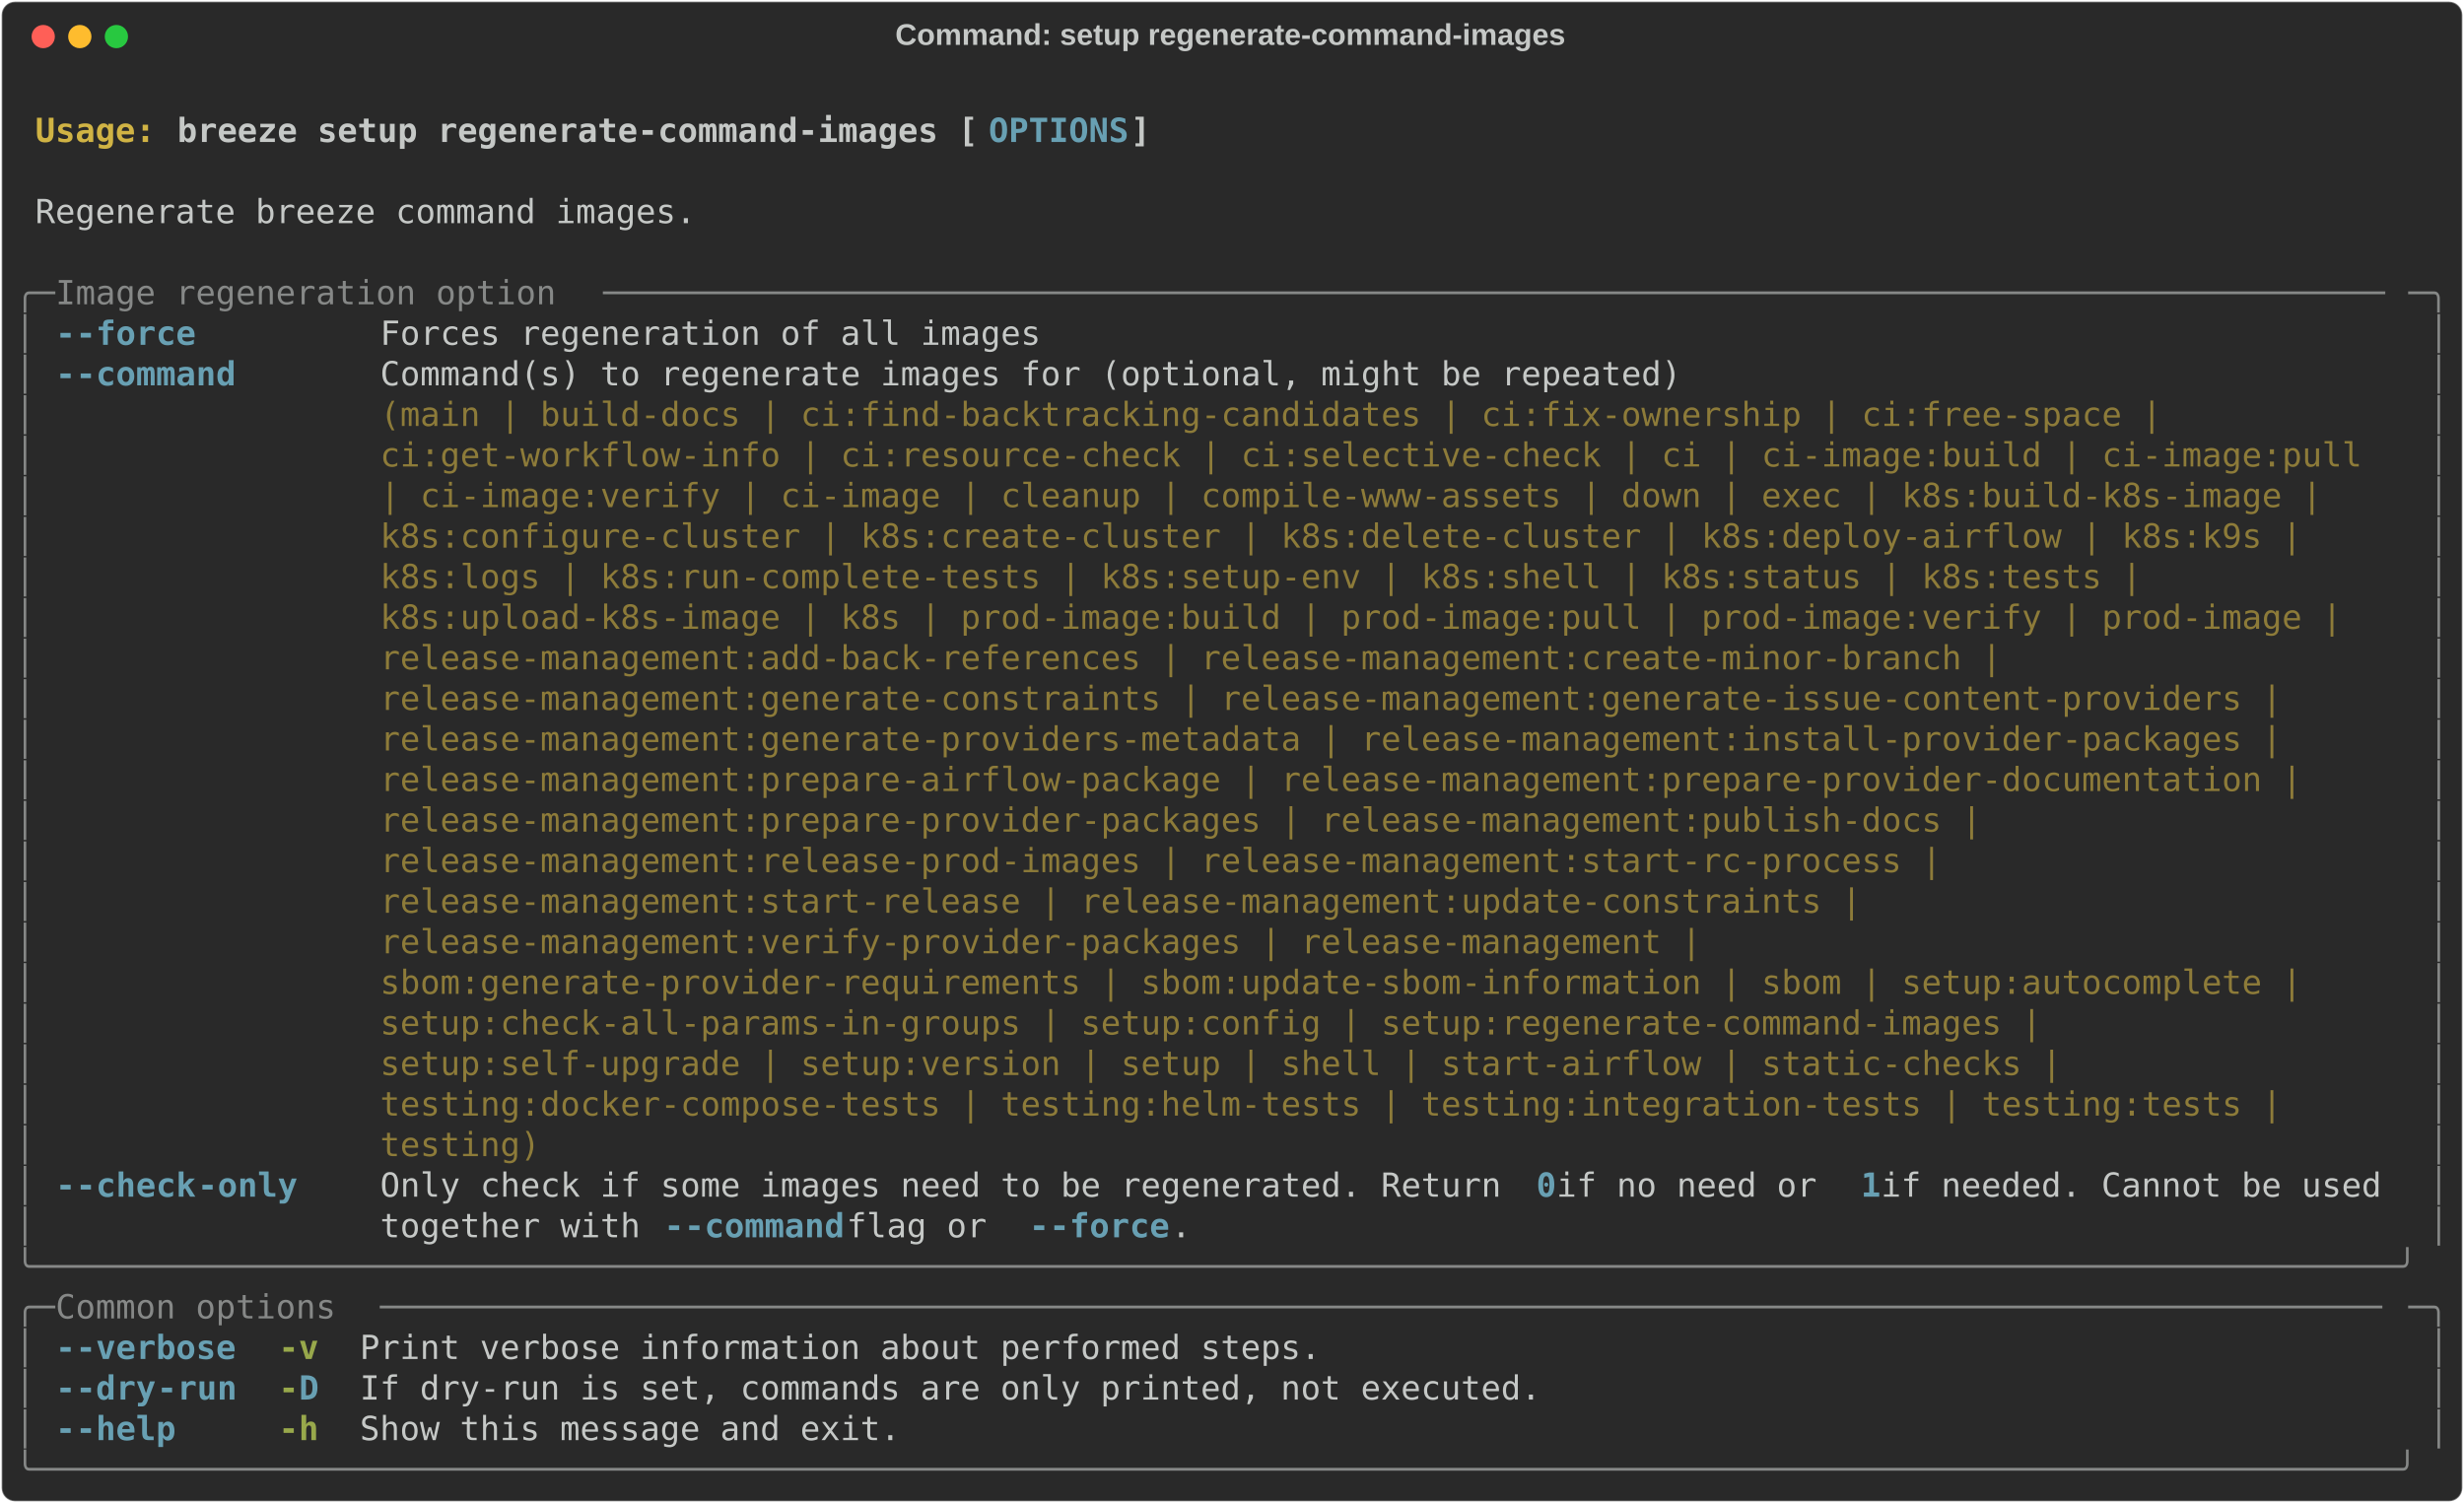
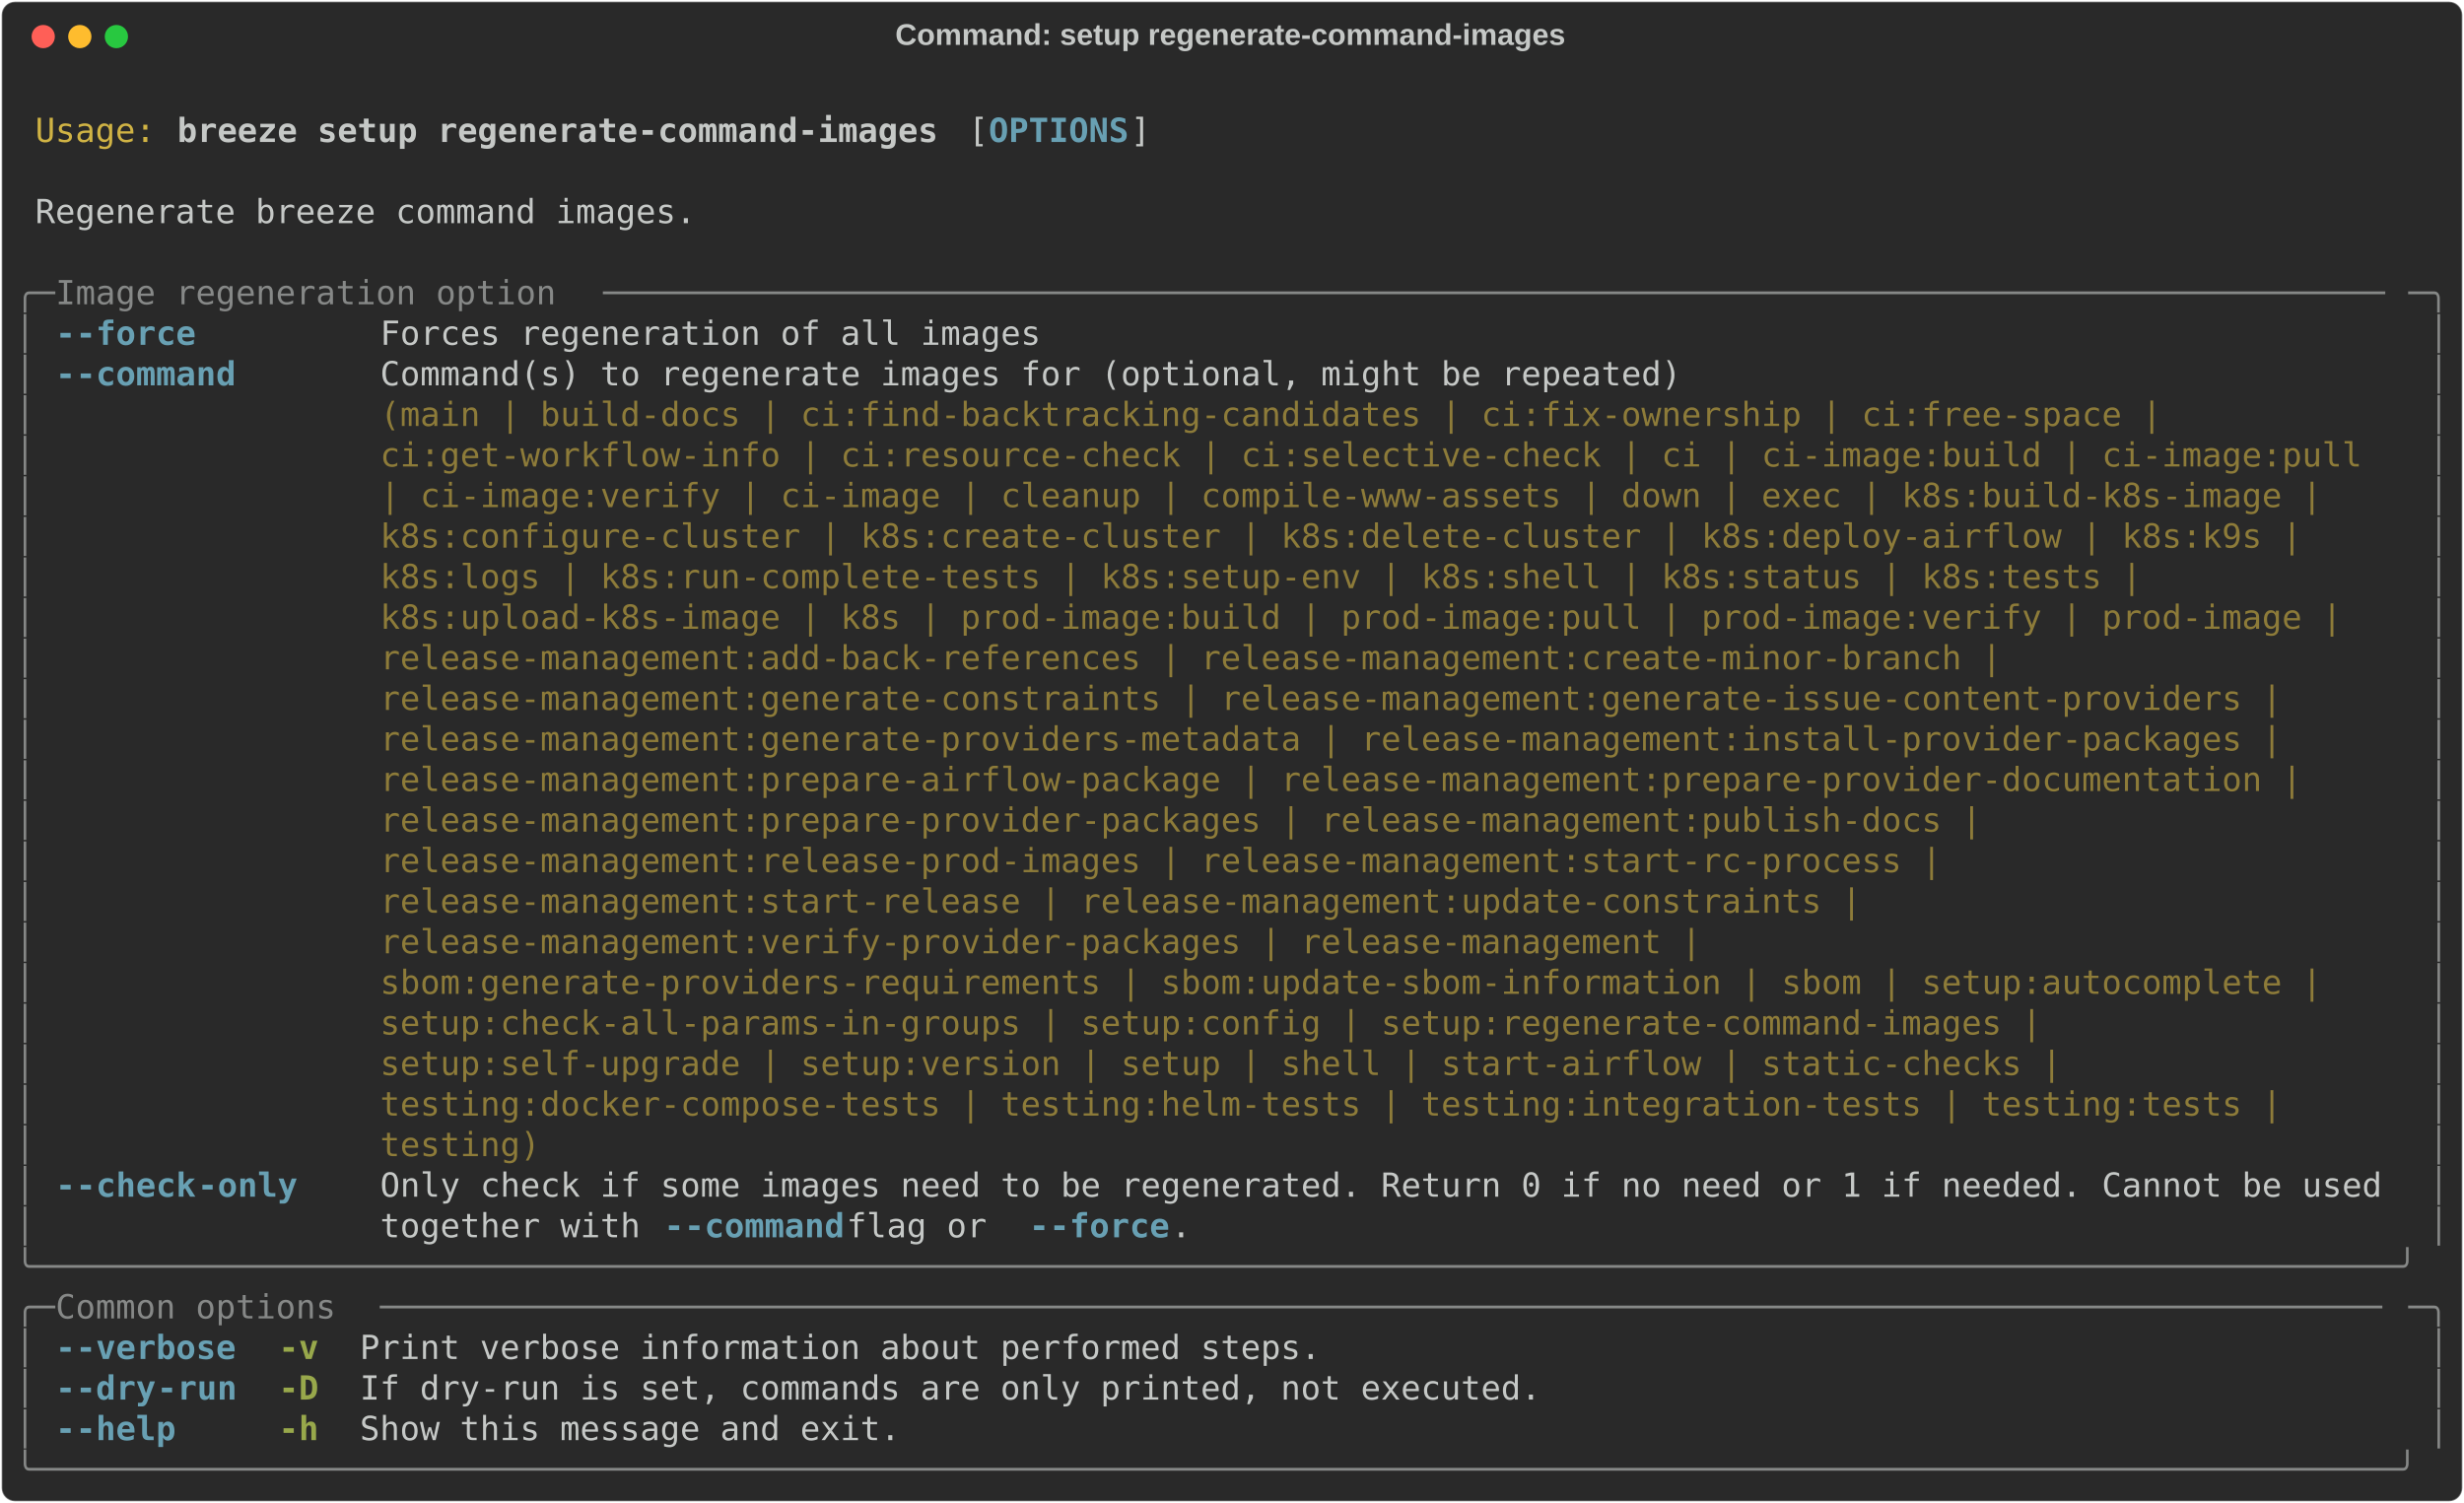
<svg xmlns="http://www.w3.org/2000/svg" class="rich-terminal" viewBox="0 0 1482 904.0">
  <style>

    @font-face {
        font-family: "Fira Code";
        src: local("FiraCode-Regular"),
                url("https://cdnjs.cloudflare.com/ajax/libs/firacode/6.2.0/woff2/FiraCode-Regular.woff2") format("woff2"),
                url("https://cdnjs.cloudflare.com/ajax/libs/firacode/6.2.0/woff/FiraCode-Regular.woff") format("woff");
        font-style: normal;
        font-weight: 400;
    }
    @font-face {
        font-family: "Fira Code";
        src: local("FiraCode-Bold"),
                url("https://cdnjs.cloudflare.com/ajax/libs/firacode/6.2.0/woff2/FiraCode-Bold.woff2") format("woff2"),
                url("https://cdnjs.cloudflare.com/ajax/libs/firacode/6.2.0/woff/FiraCode-Bold.woff") format("woff");
        font-style: bold;
        font-weight: 700;
    }

    .breeze-setup-regenerate-command-images-matrix {
        font-family: Fira Code, monospace;
        font-size: 20px;
        line-height: 24.4px;
        font-variant-east-asian: full-width;
    }

    .breeze-setup-regenerate-command-images-title {
        font-size: 18px;
        font-weight: bold;
        font-family: arial;
    }

-     .breeze-setup-regenerate-command-images-r1 { fill: #c5c8c6;font-weight: bold }
- .breeze-setup-regenerate-command-images-r2 { fill: #c5c8c6 }
- .breeze-setup-regenerate-command-images-r3 { fill: #d0b344;font-weight: bold }
+     .breeze-setup-regenerate-command-images-r1 { fill: #c5c8c6 }
+ .breeze-setup-regenerate-command-images-r2 { fill: #d0b344 }
+ .breeze-setup-regenerate-command-images-r3 { fill: #c5c8c6;font-weight: bold }
.breeze-setup-regenerate-command-images-r4 { fill: #68a0b3;font-weight: bold }
.breeze-setup-regenerate-command-images-r5 { fill: #868887 }
.breeze-setup-regenerate-command-images-r6 { fill: #8d7b39 }
.breeze-setup-regenerate-command-images-r7 { fill: #98a84b;font-weight: bold }
    </style>
  <defs>
    <clipPath id="breeze-setup-regenerate-command-images-clip-terminal">
      <rect x="0" y="0" width="1463.0" height="853.0" />
    </clipPath>
    <clipPath id="breeze-setup-regenerate-command-images-line-0">
      <rect x="0" y="1.5" width="1464" height="24.65" />
    </clipPath>
    <clipPath id="breeze-setup-regenerate-command-images-line-1">
      <rect x="0" y="25.9" width="1464" height="24.65" />
    </clipPath>
    <clipPath id="breeze-setup-regenerate-command-images-line-2">
      <rect x="0" y="50.3" width="1464" height="24.65" />
    </clipPath>
    <clipPath id="breeze-setup-regenerate-command-images-line-3">
      <rect x="0" y="74.7" width="1464" height="24.65" />
    </clipPath>
    <clipPath id="breeze-setup-regenerate-command-images-line-4">
      <rect x="0" y="99.1" width="1464" height="24.65" />
    </clipPath>
    <clipPath id="breeze-setup-regenerate-command-images-line-5">
      <rect x="0" y="123.5" width="1464" height="24.65" />
    </clipPath>
    <clipPath id="breeze-setup-regenerate-command-images-line-6">
      <rect x="0" y="147.9" width="1464" height="24.65" />
    </clipPath>
    <clipPath id="breeze-setup-regenerate-command-images-line-7">
      <rect x="0" y="172.3" width="1464" height="24.65" />
    </clipPath>
    <clipPath id="breeze-setup-regenerate-command-images-line-8">
      <rect x="0" y="196.7" width="1464" height="24.65" />
    </clipPath>
    <clipPath id="breeze-setup-regenerate-command-images-line-9">
      <rect x="0" y="221.1" width="1464" height="24.65" />
    </clipPath>
    <clipPath id="breeze-setup-regenerate-command-images-line-10">
      <rect x="0" y="245.5" width="1464" height="24.65" />
    </clipPath>
    <clipPath id="breeze-setup-regenerate-command-images-line-11">
      <rect x="0" y="269.9" width="1464" height="24.65" />
    </clipPath>
    <clipPath id="breeze-setup-regenerate-command-images-line-12">
      <rect x="0" y="294.3" width="1464" height="24.65" />
    </clipPath>
    <clipPath id="breeze-setup-regenerate-command-images-line-13">
      <rect x="0" y="318.7" width="1464" height="24.65" />
    </clipPath>
    <clipPath id="breeze-setup-regenerate-command-images-line-14">
      <rect x="0" y="343.1" width="1464" height="24.65" />
    </clipPath>
    <clipPath id="breeze-setup-regenerate-command-images-line-15">
      <rect x="0" y="367.5" width="1464" height="24.65" />
    </clipPath>
    <clipPath id="breeze-setup-regenerate-command-images-line-16">
      <rect x="0" y="391.9" width="1464" height="24.65" />
    </clipPath>
    <clipPath id="breeze-setup-regenerate-command-images-line-17">
      <rect x="0" y="416.3" width="1464" height="24.65" />
    </clipPath>
    <clipPath id="breeze-setup-regenerate-command-images-line-18">
      <rect x="0" y="440.7" width="1464" height="24.65" />
    </clipPath>
    <clipPath id="breeze-setup-regenerate-command-images-line-19">
      <rect x="0" y="465.1" width="1464" height="24.65" />
    </clipPath>
    <clipPath id="breeze-setup-regenerate-command-images-line-20">
      <rect x="0" y="489.5" width="1464" height="24.65" />
    </clipPath>
    <clipPath id="breeze-setup-regenerate-command-images-line-21">
      <rect x="0" y="513.9" width="1464" height="24.65" />
    </clipPath>
    <clipPath id="breeze-setup-regenerate-command-images-line-22">
      <rect x="0" y="538.3" width="1464" height="24.65" />
    </clipPath>
    <clipPath id="breeze-setup-regenerate-command-images-line-23">
      <rect x="0" y="562.7" width="1464" height="24.65" />
    </clipPath>
    <clipPath id="breeze-setup-regenerate-command-images-line-24">
      <rect x="0" y="587.1" width="1464" height="24.65" />
    </clipPath>
    <clipPath id="breeze-setup-regenerate-command-images-line-25">
      <rect x="0" y="611.5" width="1464" height="24.65" />
    </clipPath>
    <clipPath id="breeze-setup-regenerate-command-images-line-26">
      <rect x="0" y="635.9" width="1464" height="24.65" />
    </clipPath>
    <clipPath id="breeze-setup-regenerate-command-images-line-27">
      <rect x="0" y="660.3" width="1464" height="24.65" />
    </clipPath>
    <clipPath id="breeze-setup-regenerate-command-images-line-28">
      <rect x="0" y="684.7" width="1464" height="24.65" />
    </clipPath>
    <clipPath id="breeze-setup-regenerate-command-images-line-29">
      <rect x="0" y="709.1" width="1464" height="24.65" />
    </clipPath>
    <clipPath id="breeze-setup-regenerate-command-images-line-30">
      <rect x="0" y="733.5" width="1464" height="24.65" />
    </clipPath>
    <clipPath id="breeze-setup-regenerate-command-images-line-31">
      <rect x="0" y="757.9" width="1464" height="24.65" />
    </clipPath>
    <clipPath id="breeze-setup-regenerate-command-images-line-32">
      <rect x="0" y="782.3" width="1464" height="24.65" />
    </clipPath>
    <clipPath id="breeze-setup-regenerate-command-images-line-33">
      <rect x="0" y="806.7" width="1464" height="24.65" />
    </clipPath>
  </defs>
  <rect fill="#292929" stroke="rgba(255,255,255,0.35)" stroke-width="1" x="1" y="1" width="1480" height="902" rx="8" />
  <text class="breeze-setup-regenerate-command-images-title" fill="#c5c8c6" text-anchor="middle" x="740" y="27">Command: setup regenerate-command-images</text>
  <g transform="translate(26,22)">
    <circle cx="0" cy="0" r="7" fill="#ff5f57" />
    <circle cx="22" cy="0" r="7" fill="#febc2e" />
    <circle cx="44" cy="0" r="7" fill="#28c840" />
  </g>
  <g transform="translate(9, 41)" clip-path="url(#breeze-setup-regenerate-command-images-clip-terminal)">
    <g class="breeze-setup-regenerate-command-images-matrix">
-       <text class="breeze-setup-regenerate-command-images-r2" x="1464" y="20" textLength="12.2" clip-path="url(#breeze-setup-regenerate-command-images-line-0)">
- </text>
-       <text class="breeze-setup-regenerate-command-images-r3" x="12.2" y="44.4" textLength="85.4" clip-path="url(#breeze-setup-regenerate-command-images-line-1)">Usage: </text>
-       <text class="breeze-setup-regenerate-command-images-r1" x="97.6" y="44.4" textLength="488" clip-path="url(#breeze-setup-regenerate-command-images-line-1)">breeze setup regenerate-command-images [</text>
+       <text class="breeze-setup-regenerate-command-images-r1" x="1464" y="20" textLength="12.2" clip-path="url(#breeze-setup-regenerate-command-images-line-0)">
+ </text>
+       <text class="breeze-setup-regenerate-command-images-r2" x="12.2" y="44.4" textLength="73.2" clip-path="url(#breeze-setup-regenerate-command-images-line-1)">Usage:</text>
+       <text class="breeze-setup-regenerate-command-images-r3" x="97.6" y="44.4" textLength="463.6" clip-path="url(#breeze-setup-regenerate-command-images-line-1)">breeze setup regenerate-command-images</text>
+       <text class="breeze-setup-regenerate-command-images-r1" x="573.4" y="44.4" textLength="12.2" clip-path="url(#breeze-setup-regenerate-command-images-line-1)">[</text>
      <text class="breeze-setup-regenerate-command-images-r4" x="585.6" y="44.4" textLength="85.4" clip-path="url(#breeze-setup-regenerate-command-images-line-1)">OPTIONS</text>
      <text class="breeze-setup-regenerate-command-images-r1" x="671" y="44.4" textLength="12.2" clip-path="url(#breeze-setup-regenerate-command-images-line-1)">]</text>
-       <text class="breeze-setup-regenerate-command-images-r2" x="1464" y="44.4" textLength="12.2" clip-path="url(#breeze-setup-regenerate-command-images-line-1)">
- </text>
-       <text class="breeze-setup-regenerate-command-images-r2" x="1464" y="68.8" textLength="12.2" clip-path="url(#breeze-setup-regenerate-command-images-line-2)">
- </text>
-       <text class="breeze-setup-regenerate-command-images-r2" x="12.2" y="93.2" textLength="402.6" clip-path="url(#breeze-setup-regenerate-command-images-line-3)">Regenerate breeze command images.</text>
-       <text class="breeze-setup-regenerate-command-images-r2" x="1464" y="93.2" textLength="12.2" clip-path="url(#breeze-setup-regenerate-command-images-line-3)">
- </text>
-       <text class="breeze-setup-regenerate-command-images-r2" x="1464" y="117.6" textLength="12.2" clip-path="url(#breeze-setup-regenerate-command-images-line-4)">
+       <text class="breeze-setup-regenerate-command-images-r1" x="1464" y="44.4" textLength="12.2" clip-path="url(#breeze-setup-regenerate-command-images-line-1)">
+ </text>
+       <text class="breeze-setup-regenerate-command-images-r1" x="1464" y="68.8" textLength="12.2" clip-path="url(#breeze-setup-regenerate-command-images-line-2)">
+ </text>
+       <text class="breeze-setup-regenerate-command-images-r1" x="12.2" y="93.2" textLength="402.6" clip-path="url(#breeze-setup-regenerate-command-images-line-3)">Regenerate breeze command images.</text>
+       <text class="breeze-setup-regenerate-command-images-r1" x="1464" y="93.2" textLength="12.2" clip-path="url(#breeze-setup-regenerate-command-images-line-3)">
+ </text>
+       <text class="breeze-setup-regenerate-command-images-r1" x="1464" y="117.6" textLength="12.2" clip-path="url(#breeze-setup-regenerate-command-images-line-4)">
</text>
      <text class="breeze-setup-regenerate-command-images-r5" x="0" y="142" textLength="24.4" clip-path="url(#breeze-setup-regenerate-command-images-line-5)">╭─</text>
      <text class="breeze-setup-regenerate-command-images-r5" x="24.4" y="142" textLength="329.4" clip-path="url(#breeze-setup-regenerate-command-images-line-5)"> Image regeneration option </text>
      <text class="breeze-setup-regenerate-command-images-r5" x="353.8" y="142" textLength="1085.8" clip-path="url(#breeze-setup-regenerate-command-images-line-5)">─────────────────────────────────────────────────────────────────────────────────────────</text>
      <text class="breeze-setup-regenerate-command-images-r5" x="1439.6" y="142" textLength="24.4" clip-path="url(#breeze-setup-regenerate-command-images-line-5)">─╮</text>
-       <text class="breeze-setup-regenerate-command-images-r2" x="1464" y="142" textLength="12.2" clip-path="url(#breeze-setup-regenerate-command-images-line-5)">
+       <text class="breeze-setup-regenerate-command-images-r1" x="1464" y="142" textLength="12.2" clip-path="url(#breeze-setup-regenerate-command-images-line-5)">
</text>
      <text class="breeze-setup-regenerate-command-images-r5" x="0" y="166.4" textLength="12.2" clip-path="url(#breeze-setup-regenerate-command-images-line-6)">│</text>
      <text class="breeze-setup-regenerate-command-images-r4" x="24.4" y="166.4" textLength="12.2" clip-path="url(#breeze-setup-regenerate-command-images-line-6)">-</text>
      <text class="breeze-setup-regenerate-command-images-r4" x="36.6" y="166.4" textLength="73.2" clip-path="url(#breeze-setup-regenerate-command-images-line-6)">-force</text>
-       <text class="breeze-setup-regenerate-command-images-r2" x="219.6" y="166.4" textLength="402.6" clip-path="url(#breeze-setup-regenerate-command-images-line-6)">Forces regeneration of all images</text>
+       <text class="breeze-setup-regenerate-command-images-r1" x="219.6" y="166.4" textLength="402.6" clip-path="url(#breeze-setup-regenerate-command-images-line-6)">Forces regeneration of all images</text>
      <text class="breeze-setup-regenerate-command-images-r5" x="1451.8" y="166.4" textLength="12.2" clip-path="url(#breeze-setup-regenerate-command-images-line-6)">│</text>
-       <text class="breeze-setup-regenerate-command-images-r2" x="1464" y="166.4" textLength="12.2" clip-path="url(#breeze-setup-regenerate-command-images-line-6)">
+       <text class="breeze-setup-regenerate-command-images-r1" x="1464" y="166.4" textLength="12.2" clip-path="url(#breeze-setup-regenerate-command-images-line-6)">
</text>
      <text class="breeze-setup-regenerate-command-images-r5" x="0" y="190.8" textLength="12.2" clip-path="url(#breeze-setup-regenerate-command-images-line-7)">│</text>
      <text class="breeze-setup-regenerate-command-images-r4" x="24.4" y="190.8" textLength="12.2" clip-path="url(#breeze-setup-regenerate-command-images-line-7)">-</text>
      <text class="breeze-setup-regenerate-command-images-r4" x="36.6" y="190.8" textLength="97.6" clip-path="url(#breeze-setup-regenerate-command-images-line-7)">-command</text>
-       <text class="breeze-setup-regenerate-command-images-r2" x="219.6" y="190.8" textLength="1220" clip-path="url(#breeze-setup-regenerate-command-images-line-7)">Command(s) to regenerate images for (optional, might be repeated)                                   </text>
+       <text class="breeze-setup-regenerate-command-images-r1" x="219.6" y="190.8" textLength="1220" clip-path="url(#breeze-setup-regenerate-command-images-line-7)">Command(s) to regenerate images for (optional, might be repeated)                                   </text>
      <text class="breeze-setup-regenerate-command-images-r5" x="1451.8" y="190.8" textLength="12.2" clip-path="url(#breeze-setup-regenerate-command-images-line-7)">│</text>
-       <text class="breeze-setup-regenerate-command-images-r2" x="1464" y="190.8" textLength="12.2" clip-path="url(#breeze-setup-regenerate-command-images-line-7)">
+       <text class="breeze-setup-regenerate-command-images-r1" x="1464" y="190.8" textLength="12.2" clip-path="url(#breeze-setup-regenerate-command-images-line-7)">
</text>
      <text class="breeze-setup-regenerate-command-images-r5" x="0" y="215.2" textLength="12.2" clip-path="url(#breeze-setup-regenerate-command-images-line-8)">│</text>
      <text class="breeze-setup-regenerate-command-images-r6" x="219.6" y="215.2" textLength="1220" clip-path="url(#breeze-setup-regenerate-command-images-line-8)">(main | build-docs | ci:find-backtracking-candidates | ci:fix-ownership | ci:free-space |           </text>
      <text class="breeze-setup-regenerate-command-images-r5" x="1451.8" y="215.2" textLength="12.2" clip-path="url(#breeze-setup-regenerate-command-images-line-8)">│</text>
-       <text class="breeze-setup-regenerate-command-images-r2" x="1464" y="215.2" textLength="12.2" clip-path="url(#breeze-setup-regenerate-command-images-line-8)">
+       <text class="breeze-setup-regenerate-command-images-r1" x="1464" y="215.2" textLength="12.2" clip-path="url(#breeze-setup-regenerate-command-images-line-8)">
</text>
      <text class="breeze-setup-regenerate-command-images-r5" x="0" y="239.6" textLength="12.2" clip-path="url(#breeze-setup-regenerate-command-images-line-9)">│</text>
      <text class="breeze-setup-regenerate-command-images-r6" x="219.6" y="239.6" textLength="1220" clip-path="url(#breeze-setup-regenerate-command-images-line-9)">ci:get-workflow-info | ci:resource-check | ci:selective-check | ci | ci-image:build | ci-image:pull </text>
      <text class="breeze-setup-regenerate-command-images-r5" x="1451.8" y="239.6" textLength="12.2" clip-path="url(#breeze-setup-regenerate-command-images-line-9)">│</text>
-       <text class="breeze-setup-regenerate-command-images-r2" x="1464" y="239.6" textLength="12.2" clip-path="url(#breeze-setup-regenerate-command-images-line-9)">
+       <text class="breeze-setup-regenerate-command-images-r1" x="1464" y="239.6" textLength="12.2" clip-path="url(#breeze-setup-regenerate-command-images-line-9)">
</text>
      <text class="breeze-setup-regenerate-command-images-r5" x="0" y="264" textLength="12.2" clip-path="url(#breeze-setup-regenerate-command-images-line-10)">│</text>
      <text class="breeze-setup-regenerate-command-images-r6" x="219.6" y="264" textLength="1220" clip-path="url(#breeze-setup-regenerate-command-images-line-10)">| ci-image:verify | ci-image | cleanup | compile-www-assets | down | exec | k8s:build-k8s-image |   </text>
      <text class="breeze-setup-regenerate-command-images-r5" x="1451.8" y="264" textLength="12.2" clip-path="url(#breeze-setup-regenerate-command-images-line-10)">│</text>
-       <text class="breeze-setup-regenerate-command-images-r2" x="1464" y="264" textLength="12.2" clip-path="url(#breeze-setup-regenerate-command-images-line-10)">
+       <text class="breeze-setup-regenerate-command-images-r1" x="1464" y="264" textLength="12.2" clip-path="url(#breeze-setup-regenerate-command-images-line-10)">
</text>
      <text class="breeze-setup-regenerate-command-images-r5" x="0" y="288.4" textLength="12.2" clip-path="url(#breeze-setup-regenerate-command-images-line-11)">│</text>
      <text class="breeze-setup-regenerate-command-images-r6" x="219.6" y="288.4" textLength="1220" clip-path="url(#breeze-setup-regenerate-command-images-line-11)">k8s:configure-cluster | k8s:create-cluster | k8s:delete-cluster | k8s:deploy-airflow | k8s:k9s |    </text>
      <text class="breeze-setup-regenerate-command-images-r5" x="1451.8" y="288.4" textLength="12.2" clip-path="url(#breeze-setup-regenerate-command-images-line-11)">│</text>
-       <text class="breeze-setup-regenerate-command-images-r2" x="1464" y="288.4" textLength="12.2" clip-path="url(#breeze-setup-regenerate-command-images-line-11)">
+       <text class="breeze-setup-regenerate-command-images-r1" x="1464" y="288.4" textLength="12.2" clip-path="url(#breeze-setup-regenerate-command-images-line-11)">
</text>
      <text class="breeze-setup-regenerate-command-images-r5" x="0" y="312.8" textLength="12.2" clip-path="url(#breeze-setup-regenerate-command-images-line-12)">│</text>
      <text class="breeze-setup-regenerate-command-images-r6" x="219.6" y="312.8" textLength="1220" clip-path="url(#breeze-setup-regenerate-command-images-line-12)">k8s:logs | k8s:run-complete-tests | k8s:setup-env | k8s:shell | k8s:status | k8s:tests |            </text>
      <text class="breeze-setup-regenerate-command-images-r5" x="1451.8" y="312.8" textLength="12.2" clip-path="url(#breeze-setup-regenerate-command-images-line-12)">│</text>
-       <text class="breeze-setup-regenerate-command-images-r2" x="1464" y="312.8" textLength="12.2" clip-path="url(#breeze-setup-regenerate-command-images-line-12)">
+       <text class="breeze-setup-regenerate-command-images-r1" x="1464" y="312.8" textLength="12.2" clip-path="url(#breeze-setup-regenerate-command-images-line-12)">
</text>
      <text class="breeze-setup-regenerate-command-images-r5" x="0" y="337.2" textLength="12.2" clip-path="url(#breeze-setup-regenerate-command-images-line-13)">│</text>
      <text class="breeze-setup-regenerate-command-images-r6" x="219.6" y="337.2" textLength="1220" clip-path="url(#breeze-setup-regenerate-command-images-line-13)">k8s:upload-k8s-image | k8s | prod-image:build | prod-image:pull | prod-image:verify | prod-image |  </text>
      <text class="breeze-setup-regenerate-command-images-r5" x="1451.8" y="337.2" textLength="12.2" clip-path="url(#breeze-setup-regenerate-command-images-line-13)">│</text>
-       <text class="breeze-setup-regenerate-command-images-r2" x="1464" y="337.2" textLength="12.2" clip-path="url(#breeze-setup-regenerate-command-images-line-13)">
+       <text class="breeze-setup-regenerate-command-images-r1" x="1464" y="337.2" textLength="12.2" clip-path="url(#breeze-setup-regenerate-command-images-line-13)">
</text>
      <text class="breeze-setup-regenerate-command-images-r5" x="0" y="361.6" textLength="12.2" clip-path="url(#breeze-setup-regenerate-command-images-line-14)">│</text>
      <text class="breeze-setup-regenerate-command-images-r6" x="219.6" y="361.6" textLength="1220" clip-path="url(#breeze-setup-regenerate-command-images-line-14)">release-management:add-back-references | release-management:create-minor-branch |                   </text>
      <text class="breeze-setup-regenerate-command-images-r5" x="1451.8" y="361.6" textLength="12.2" clip-path="url(#breeze-setup-regenerate-command-images-line-14)">│</text>
-       <text class="breeze-setup-regenerate-command-images-r2" x="1464" y="361.6" textLength="12.2" clip-path="url(#breeze-setup-regenerate-command-images-line-14)">
+       <text class="breeze-setup-regenerate-command-images-r1" x="1464" y="361.6" textLength="12.2" clip-path="url(#breeze-setup-regenerate-command-images-line-14)">
</text>
      <text class="breeze-setup-regenerate-command-images-r5" x="0" y="386" textLength="12.2" clip-path="url(#breeze-setup-regenerate-command-images-line-15)">│</text>
      <text class="breeze-setup-regenerate-command-images-r6" x="219.6" y="386" textLength="1220" clip-path="url(#breeze-setup-regenerate-command-images-line-15)">release-management:generate-constraints | release-management:generate-issue-content-providers |     </text>
      <text class="breeze-setup-regenerate-command-images-r5" x="1451.8" y="386" textLength="12.2" clip-path="url(#breeze-setup-regenerate-command-images-line-15)">│</text>
-       <text class="breeze-setup-regenerate-command-images-r2" x="1464" y="386" textLength="12.2" clip-path="url(#breeze-setup-regenerate-command-images-line-15)">
+       <text class="breeze-setup-regenerate-command-images-r1" x="1464" y="386" textLength="12.2" clip-path="url(#breeze-setup-regenerate-command-images-line-15)">
</text>
      <text class="breeze-setup-regenerate-command-images-r5" x="0" y="410.4" textLength="12.2" clip-path="url(#breeze-setup-regenerate-command-images-line-16)">│</text>
      <text class="breeze-setup-regenerate-command-images-r6" x="219.6" y="410.4" textLength="1220" clip-path="url(#breeze-setup-regenerate-command-images-line-16)">release-management:generate-providers-metadata | release-management:install-provider-packages |     </text>
      <text class="breeze-setup-regenerate-command-images-r5" x="1451.8" y="410.4" textLength="12.2" clip-path="url(#breeze-setup-regenerate-command-images-line-16)">│</text>
-       <text class="breeze-setup-regenerate-command-images-r2" x="1464" y="410.4" textLength="12.2" clip-path="url(#breeze-setup-regenerate-command-images-line-16)">
+       <text class="breeze-setup-regenerate-command-images-r1" x="1464" y="410.4" textLength="12.2" clip-path="url(#breeze-setup-regenerate-command-images-line-16)">
</text>
      <text class="breeze-setup-regenerate-command-images-r5" x="0" y="434.8" textLength="12.2" clip-path="url(#breeze-setup-regenerate-command-images-line-17)">│</text>
      <text class="breeze-setup-regenerate-command-images-r6" x="219.6" y="434.8" textLength="1220" clip-path="url(#breeze-setup-regenerate-command-images-line-17)">release-management:prepare-airflow-package | release-management:prepare-provider-documentation |    </text>
      <text class="breeze-setup-regenerate-command-images-r5" x="1451.8" y="434.8" textLength="12.2" clip-path="url(#breeze-setup-regenerate-command-images-line-17)">│</text>
-       <text class="breeze-setup-regenerate-command-images-r2" x="1464" y="434.8" textLength="12.2" clip-path="url(#breeze-setup-regenerate-command-images-line-17)">
+       <text class="breeze-setup-regenerate-command-images-r1" x="1464" y="434.8" textLength="12.2" clip-path="url(#breeze-setup-regenerate-command-images-line-17)">
</text>
      <text class="breeze-setup-regenerate-command-images-r5" x="0" y="459.2" textLength="12.2" clip-path="url(#breeze-setup-regenerate-command-images-line-18)">│</text>
      <text class="breeze-setup-regenerate-command-images-r6" x="219.6" y="459.2" textLength="1220" clip-path="url(#breeze-setup-regenerate-command-images-line-18)">release-management:prepare-provider-packages | release-management:publish-docs |                    </text>
      <text class="breeze-setup-regenerate-command-images-r5" x="1451.8" y="459.2" textLength="12.2" clip-path="url(#breeze-setup-regenerate-command-images-line-18)">│</text>
-       <text class="breeze-setup-regenerate-command-images-r2" x="1464" y="459.2" textLength="12.2" clip-path="url(#breeze-setup-regenerate-command-images-line-18)">
+       <text class="breeze-setup-regenerate-command-images-r1" x="1464" y="459.2" textLength="12.2" clip-path="url(#breeze-setup-regenerate-command-images-line-18)">
</text>
      <text class="breeze-setup-regenerate-command-images-r5" x="0" y="483.6" textLength="12.2" clip-path="url(#breeze-setup-regenerate-command-images-line-19)">│</text>
      <text class="breeze-setup-regenerate-command-images-r6" x="219.6" y="483.6" textLength="1220" clip-path="url(#breeze-setup-regenerate-command-images-line-19)">release-management:release-prod-images | release-management:start-rc-process |                      </text>
      <text class="breeze-setup-regenerate-command-images-r5" x="1451.8" y="483.6" textLength="12.2" clip-path="url(#breeze-setup-regenerate-command-images-line-19)">│</text>
-       <text class="breeze-setup-regenerate-command-images-r2" x="1464" y="483.6" textLength="12.2" clip-path="url(#breeze-setup-regenerate-command-images-line-19)">
+       <text class="breeze-setup-regenerate-command-images-r1" x="1464" y="483.6" textLength="12.2" clip-path="url(#breeze-setup-regenerate-command-images-line-19)">
</text>
      <text class="breeze-setup-regenerate-command-images-r5" x="0" y="508" textLength="12.2" clip-path="url(#breeze-setup-regenerate-command-images-line-20)">│</text>
      <text class="breeze-setup-regenerate-command-images-r6" x="219.6" y="508" textLength="1220" clip-path="url(#breeze-setup-regenerate-command-images-line-20)">release-management:start-release | release-management:update-constraints |                          </text>
      <text class="breeze-setup-regenerate-command-images-r5" x="1451.8" y="508" textLength="12.2" clip-path="url(#breeze-setup-regenerate-command-images-line-20)">│</text>
-       <text class="breeze-setup-regenerate-command-images-r2" x="1464" y="508" textLength="12.2" clip-path="url(#breeze-setup-regenerate-command-images-line-20)">
+       <text class="breeze-setup-regenerate-command-images-r1" x="1464" y="508" textLength="12.2" clip-path="url(#breeze-setup-regenerate-command-images-line-20)">
</text>
      <text class="breeze-setup-regenerate-command-images-r5" x="0" y="532.4" textLength="12.2" clip-path="url(#breeze-setup-regenerate-command-images-line-21)">│</text>
      <text class="breeze-setup-regenerate-command-images-r6" x="219.6" y="532.4" textLength="1220" clip-path="url(#breeze-setup-regenerate-command-images-line-21)">release-management:verify-provider-packages | release-management |                                  </text>
      <text class="breeze-setup-regenerate-command-images-r5" x="1451.8" y="532.4" textLength="12.2" clip-path="url(#breeze-setup-regenerate-command-images-line-21)">│</text>
-       <text class="breeze-setup-regenerate-command-images-r2" x="1464" y="532.4" textLength="12.2" clip-path="url(#breeze-setup-regenerate-command-images-line-21)">
+       <text class="breeze-setup-regenerate-command-images-r1" x="1464" y="532.4" textLength="12.2" clip-path="url(#breeze-setup-regenerate-command-images-line-21)">
</text>
      <text class="breeze-setup-regenerate-command-images-r5" x="0" y="556.8" textLength="12.2" clip-path="url(#breeze-setup-regenerate-command-images-line-22)">│</text>
-       <text class="breeze-setup-regenerate-command-images-r6" x="219.6" y="556.8" textLength="1220" clip-path="url(#breeze-setup-regenerate-command-images-line-22)">sbom:generate-provider-requirements | sbom:update-sbom-information | sbom | setup:autocomplete |    </text>
+       <text class="breeze-setup-regenerate-command-images-r6" x="219.6" y="556.8" textLength="1220" clip-path="url(#breeze-setup-regenerate-command-images-line-22)">sbom:generate-providers-requirements | sbom:update-sbom-information | sbom | setup:autocomplete |   </text>
      <text class="breeze-setup-regenerate-command-images-r5" x="1451.8" y="556.8" textLength="12.2" clip-path="url(#breeze-setup-regenerate-command-images-line-22)">│</text>
-       <text class="breeze-setup-regenerate-command-images-r2" x="1464" y="556.8" textLength="12.2" clip-path="url(#breeze-setup-regenerate-command-images-line-22)">
+       <text class="breeze-setup-regenerate-command-images-r1" x="1464" y="556.8" textLength="12.2" clip-path="url(#breeze-setup-regenerate-command-images-line-22)">
</text>
      <text class="breeze-setup-regenerate-command-images-r5" x="0" y="581.2" textLength="12.2" clip-path="url(#breeze-setup-regenerate-command-images-line-23)">│</text>
      <text class="breeze-setup-regenerate-command-images-r6" x="219.6" y="581.2" textLength="1220" clip-path="url(#breeze-setup-regenerate-command-images-line-23)">setup:check-all-params-in-groups | setup:config | setup:regenerate-command-images |                 </text>
      <text class="breeze-setup-regenerate-command-images-r5" x="1451.8" y="581.2" textLength="12.2" clip-path="url(#breeze-setup-regenerate-command-images-line-23)">│</text>
-       <text class="breeze-setup-regenerate-command-images-r2" x="1464" y="581.2" textLength="12.2" clip-path="url(#breeze-setup-regenerate-command-images-line-23)">
+       <text class="breeze-setup-regenerate-command-images-r1" x="1464" y="581.2" textLength="12.2" clip-path="url(#breeze-setup-regenerate-command-images-line-23)">
</text>
      <text class="breeze-setup-regenerate-command-images-r5" x="0" y="605.6" textLength="12.2" clip-path="url(#breeze-setup-regenerate-command-images-line-24)">│</text>
      <text class="breeze-setup-regenerate-command-images-r6" x="219.6" y="605.6" textLength="1220" clip-path="url(#breeze-setup-regenerate-command-images-line-24)">setup:self-upgrade | setup:version | setup | shell | start-airflow | static-checks |                </text>
      <text class="breeze-setup-regenerate-command-images-r5" x="1451.8" y="605.6" textLength="12.2" clip-path="url(#breeze-setup-regenerate-command-images-line-24)">│</text>
-       <text class="breeze-setup-regenerate-command-images-r2" x="1464" y="605.6" textLength="12.2" clip-path="url(#breeze-setup-regenerate-command-images-line-24)">
+       <text class="breeze-setup-regenerate-command-images-r1" x="1464" y="605.6" textLength="12.2" clip-path="url(#breeze-setup-regenerate-command-images-line-24)">
</text>
      <text class="breeze-setup-regenerate-command-images-r5" x="0" y="630" textLength="12.2" clip-path="url(#breeze-setup-regenerate-command-images-line-25)">│</text>
      <text class="breeze-setup-regenerate-command-images-r6" x="219.6" y="630" textLength="1220" clip-path="url(#breeze-setup-regenerate-command-images-line-25)">testing:docker-compose-tests | testing:helm-tests | testing:integration-tests | testing:tests |     </text>
      <text class="breeze-setup-regenerate-command-images-r5" x="1451.8" y="630" textLength="12.2" clip-path="url(#breeze-setup-regenerate-command-images-line-25)">│</text>
-       <text class="breeze-setup-regenerate-command-images-r2" x="1464" y="630" textLength="12.2" clip-path="url(#breeze-setup-regenerate-command-images-line-25)">
+       <text class="breeze-setup-regenerate-command-images-r1" x="1464" y="630" textLength="12.2" clip-path="url(#breeze-setup-regenerate-command-images-line-25)">
</text>
      <text class="breeze-setup-regenerate-command-images-r5" x="0" y="654.4" textLength="12.2" clip-path="url(#breeze-setup-regenerate-command-images-line-26)">│</text>
      <text class="breeze-setup-regenerate-command-images-r6" x="219.6" y="654.4" textLength="1220" clip-path="url(#breeze-setup-regenerate-command-images-line-26)">testing)                                                                                            </text>
      <text class="breeze-setup-regenerate-command-images-r5" x="1451.8" y="654.4" textLength="12.2" clip-path="url(#breeze-setup-regenerate-command-images-line-26)">│</text>
-       <text class="breeze-setup-regenerate-command-images-r2" x="1464" y="654.4" textLength="12.2" clip-path="url(#breeze-setup-regenerate-command-images-line-26)">
+       <text class="breeze-setup-regenerate-command-images-r1" x="1464" y="654.4" textLength="12.2" clip-path="url(#breeze-setup-regenerate-command-images-line-26)">
</text>
      <text class="breeze-setup-regenerate-command-images-r5" x="0" y="678.8" textLength="12.2" clip-path="url(#breeze-setup-regenerate-command-images-line-27)">│</text>
      <text class="breeze-setup-regenerate-command-images-r4" x="24.4" y="678.8" textLength="12.2" clip-path="url(#breeze-setup-regenerate-command-images-line-27)">-</text>
      <text class="breeze-setup-regenerate-command-images-r4" x="36.6" y="678.8" textLength="73.2" clip-path="url(#breeze-setup-regenerate-command-images-line-27)">-check</text>
      <text class="breeze-setup-regenerate-command-images-r4" x="109.8" y="678.8" textLength="61" clip-path="url(#breeze-setup-regenerate-command-images-line-27)">-only</text>
-       <text class="breeze-setup-regenerate-command-images-r2" x="219.6" y="678.8" textLength="695.4" clip-path="url(#breeze-setup-regenerate-command-images-line-27)">Only check if some images need to be regenerated. Return </text>
-       <text class="breeze-setup-regenerate-command-images-r4" x="915" y="678.8" textLength="12.2" clip-path="url(#breeze-setup-regenerate-command-images-line-27)">0</text>
-       <text class="breeze-setup-regenerate-command-images-r2" x="927.2" y="678.8" textLength="183" clip-path="url(#breeze-setup-regenerate-command-images-line-27)"> if no need or </text>
-       <text class="breeze-setup-regenerate-command-images-r4" x="1110.2" y="678.8" textLength="12.2" clip-path="url(#breeze-setup-regenerate-command-images-line-27)">1</text>
-       <text class="breeze-setup-regenerate-command-images-r2" x="1122.4" y="678.8" textLength="317.2" clip-path="url(#breeze-setup-regenerate-command-images-line-27)"> if needed. Cannot be used</text>
+       <text class="breeze-setup-regenerate-command-images-r1" x="219.6" y="678.8" textLength="1220" clip-path="url(#breeze-setup-regenerate-command-images-line-27)">Only check if some images need to be regenerated. Return 0 if no need or 1 if needed. Cannot be used</text>
      <text class="breeze-setup-regenerate-command-images-r5" x="1451.8" y="678.8" textLength="12.2" clip-path="url(#breeze-setup-regenerate-command-images-line-27)">│</text>
-       <text class="breeze-setup-regenerate-command-images-r2" x="1464" y="678.8" textLength="12.2" clip-path="url(#breeze-setup-regenerate-command-images-line-27)">
+       <text class="breeze-setup-regenerate-command-images-r1" x="1464" y="678.8" textLength="12.2" clip-path="url(#breeze-setup-regenerate-command-images-line-27)">
</text>
      <text class="breeze-setup-regenerate-command-images-r5" x="0" y="703.2" textLength="12.2" clip-path="url(#breeze-setup-regenerate-command-images-line-28)">│</text>
-       <text class="breeze-setup-regenerate-command-images-r2" x="219.6" y="703.2" textLength="170.8" clip-path="url(#breeze-setup-regenerate-command-images-line-28)">together with </text>
+       <text class="breeze-setup-regenerate-command-images-r1" x="219.6" y="703.2" textLength="170.8" clip-path="url(#breeze-setup-regenerate-command-images-line-28)">together with </text>
      <text class="breeze-setup-regenerate-command-images-r4" x="390.4" y="703.2" textLength="12.2" clip-path="url(#breeze-setup-regenerate-command-images-line-28)">-</text>
      <text class="breeze-setup-regenerate-command-images-r4" x="402.6" y="703.2" textLength="97.6" clip-path="url(#breeze-setup-regenerate-command-images-line-28)">-command</text>
-       <text class="breeze-setup-regenerate-command-images-r2" x="500.2" y="703.2" textLength="109.8" clip-path="url(#breeze-setup-regenerate-command-images-line-28)"> flag or </text>
+       <text class="breeze-setup-regenerate-command-images-r1" x="500.2" y="703.2" textLength="109.8" clip-path="url(#breeze-setup-regenerate-command-images-line-28)"> flag or </text>
      <text class="breeze-setup-regenerate-command-images-r4" x="610" y="703.2" textLength="12.2" clip-path="url(#breeze-setup-regenerate-command-images-line-28)">-</text>
      <text class="breeze-setup-regenerate-command-images-r4" x="622.2" y="703.2" textLength="73.2" clip-path="url(#breeze-setup-regenerate-command-images-line-28)">-force</text>
-       <text class="breeze-setup-regenerate-command-images-r2" x="695.4" y="703.2" textLength="744.2" clip-path="url(#breeze-setup-regenerate-command-images-line-28)">.                                                            </text>
+       <text class="breeze-setup-regenerate-command-images-r1" x="695.4" y="703.2" textLength="744.2" clip-path="url(#breeze-setup-regenerate-command-images-line-28)">.                                                            </text>
      <text class="breeze-setup-regenerate-command-images-r5" x="1451.8" y="703.2" textLength="12.2" clip-path="url(#breeze-setup-regenerate-command-images-line-28)">│</text>
-       <text class="breeze-setup-regenerate-command-images-r2" x="1464" y="703.2" textLength="12.2" clip-path="url(#breeze-setup-regenerate-command-images-line-28)">
+       <text class="breeze-setup-regenerate-command-images-r1" x="1464" y="703.2" textLength="12.2" clip-path="url(#breeze-setup-regenerate-command-images-line-28)">
</text>
      <text class="breeze-setup-regenerate-command-images-r5" x="0" y="727.6" textLength="1464" clip-path="url(#breeze-setup-regenerate-command-images-line-29)">╰──────────────────────────────────────────────────────────────────────────────────────────────────────────────────────╯</text>
-       <text class="breeze-setup-regenerate-command-images-r2" x="1464" y="727.6" textLength="12.2" clip-path="url(#breeze-setup-regenerate-command-images-line-29)">
+       <text class="breeze-setup-regenerate-command-images-r1" x="1464" y="727.6" textLength="12.2" clip-path="url(#breeze-setup-regenerate-command-images-line-29)">
</text>
      <text class="breeze-setup-regenerate-command-images-r5" x="0" y="752" textLength="24.4" clip-path="url(#breeze-setup-regenerate-command-images-line-30)">╭─</text>
      <text class="breeze-setup-regenerate-command-images-r5" x="24.4" y="752" textLength="195.2" clip-path="url(#breeze-setup-regenerate-command-images-line-30)"> Common options </text>
      <text class="breeze-setup-regenerate-command-images-r5" x="219.6" y="752" textLength="1220" clip-path="url(#breeze-setup-regenerate-command-images-line-30)">────────────────────────────────────────────────────────────────────────────────────────────────────</text>
      <text class="breeze-setup-regenerate-command-images-r5" x="1439.6" y="752" textLength="24.4" clip-path="url(#breeze-setup-regenerate-command-images-line-30)">─╮</text>
-       <text class="breeze-setup-regenerate-command-images-r2" x="1464" y="752" textLength="12.2" clip-path="url(#breeze-setup-regenerate-command-images-line-30)">
+       <text class="breeze-setup-regenerate-command-images-r1" x="1464" y="752" textLength="12.2" clip-path="url(#breeze-setup-regenerate-command-images-line-30)">
</text>
      <text class="breeze-setup-regenerate-command-images-r5" x="0" y="776.4" textLength="12.2" clip-path="url(#breeze-setup-regenerate-command-images-line-31)">│</text>
      <text class="breeze-setup-regenerate-command-images-r4" x="24.4" y="776.4" textLength="12.2" clip-path="url(#breeze-setup-regenerate-command-images-line-31)">-</text>
      <text class="breeze-setup-regenerate-command-images-r4" x="36.6" y="776.4" textLength="97.6" clip-path="url(#breeze-setup-regenerate-command-images-line-31)">-verbose</text>
      <text class="breeze-setup-regenerate-command-images-r7" x="158.6" y="776.4" textLength="24.4" clip-path="url(#breeze-setup-regenerate-command-images-line-31)">-v</text>
-       <text class="breeze-setup-regenerate-command-images-r2" x="207.4" y="776.4" textLength="585.6" clip-path="url(#breeze-setup-regenerate-command-images-line-31)">Print verbose information about performed steps.</text>
+       <text class="breeze-setup-regenerate-command-images-r1" x="207.4" y="776.4" textLength="585.6" clip-path="url(#breeze-setup-regenerate-command-images-line-31)">Print verbose information about performed steps.</text>
      <text class="breeze-setup-regenerate-command-images-r5" x="1451.8" y="776.4" textLength="12.2" clip-path="url(#breeze-setup-regenerate-command-images-line-31)">│</text>
-       <text class="breeze-setup-regenerate-command-images-r2" x="1464" y="776.4" textLength="12.2" clip-path="url(#breeze-setup-regenerate-command-images-line-31)">
+       <text class="breeze-setup-regenerate-command-images-r1" x="1464" y="776.4" textLength="12.2" clip-path="url(#breeze-setup-regenerate-command-images-line-31)">
</text>
      <text class="breeze-setup-regenerate-command-images-r5" x="0" y="800.8" textLength="12.2" clip-path="url(#breeze-setup-regenerate-command-images-line-32)">│</text>
      <text class="breeze-setup-regenerate-command-images-r4" x="24.4" y="800.8" textLength="12.2" clip-path="url(#breeze-setup-regenerate-command-images-line-32)">-</text>
      <text class="breeze-setup-regenerate-command-images-r4" x="36.6" y="800.8" textLength="48.8" clip-path="url(#breeze-setup-regenerate-command-images-line-32)">-dry</text>
      <text class="breeze-setup-regenerate-command-images-r4" x="85.4" y="800.8" textLength="48.8" clip-path="url(#breeze-setup-regenerate-command-images-line-32)">-run</text>
-       <text class="breeze-setup-regenerate-command-images-r7" x="158.6" y="800.8" textLength="12.2" clip-path="url(#breeze-setup-regenerate-command-images-line-32)">-</text>
-       <text class="breeze-setup-regenerate-command-images-r4" x="170.8" y="800.8" textLength="12.2" clip-path="url(#breeze-setup-regenerate-command-images-line-32)">D</text>
-       <text class="breeze-setup-regenerate-command-images-r2" x="207.4" y="800.8" textLength="719.8" clip-path="url(#breeze-setup-regenerate-command-images-line-32)">If dry-run is set, commands are only printed, not executed.</text>
+       <text class="breeze-setup-regenerate-command-images-r7" x="158.6" y="800.8" textLength="24.4" clip-path="url(#breeze-setup-regenerate-command-images-line-32)">-D</text>
+       <text class="breeze-setup-regenerate-command-images-r1" x="207.4" y="800.8" textLength="719.8" clip-path="url(#breeze-setup-regenerate-command-images-line-32)">If dry-run is set, commands are only printed, not executed.</text>
      <text class="breeze-setup-regenerate-command-images-r5" x="1451.8" y="800.8" textLength="12.2" clip-path="url(#breeze-setup-regenerate-command-images-line-32)">│</text>
-       <text class="breeze-setup-regenerate-command-images-r2" x="1464" y="800.8" textLength="12.2" clip-path="url(#breeze-setup-regenerate-command-images-line-32)">
+       <text class="breeze-setup-regenerate-command-images-r1" x="1464" y="800.8" textLength="12.2" clip-path="url(#breeze-setup-regenerate-command-images-line-32)">
</text>
      <text class="breeze-setup-regenerate-command-images-r5" x="0" y="825.2" textLength="12.2" clip-path="url(#breeze-setup-regenerate-command-images-line-33)">│</text>
      <text class="breeze-setup-regenerate-command-images-r4" x="24.4" y="825.2" textLength="12.2" clip-path="url(#breeze-setup-regenerate-command-images-line-33)">-</text>
      <text class="breeze-setup-regenerate-command-images-r4" x="36.6" y="825.2" textLength="61" clip-path="url(#breeze-setup-regenerate-command-images-line-33)">-help</text>
      <text class="breeze-setup-regenerate-command-images-r7" x="158.6" y="825.2" textLength="24.4" clip-path="url(#breeze-setup-regenerate-command-images-line-33)">-h</text>
-       <text class="breeze-setup-regenerate-command-images-r2" x="207.4" y="825.2" textLength="329.4" clip-path="url(#breeze-setup-regenerate-command-images-line-33)">Show this message and exit.</text>
+       <text class="breeze-setup-regenerate-command-images-r1" x="207.4" y="825.2" textLength="329.4" clip-path="url(#breeze-setup-regenerate-command-images-line-33)">Show this message and exit.</text>
      <text class="breeze-setup-regenerate-command-images-r5" x="1451.8" y="825.2" textLength="12.2" clip-path="url(#breeze-setup-regenerate-command-images-line-33)">│</text>
-       <text class="breeze-setup-regenerate-command-images-r2" x="1464" y="825.2" textLength="12.2" clip-path="url(#breeze-setup-regenerate-command-images-line-33)">
+       <text class="breeze-setup-regenerate-command-images-r1" x="1464" y="825.2" textLength="12.2" clip-path="url(#breeze-setup-regenerate-command-images-line-33)">
</text>
      <text class="breeze-setup-regenerate-command-images-r5" x="0" y="849.6" textLength="1464" clip-path="url(#breeze-setup-regenerate-command-images-line-34)">╰──────────────────────────────────────────────────────────────────────────────────────────────────────────────────────╯</text>
-       <text class="breeze-setup-regenerate-command-images-r2" x="1464" y="849.6" textLength="12.2" clip-path="url(#breeze-setup-regenerate-command-images-line-34)">
+       <text class="breeze-setup-regenerate-command-images-r1" x="1464" y="849.6" textLength="12.2" clip-path="url(#breeze-setup-regenerate-command-images-line-34)">
</text>
    </g>
  </g>
</svg>
